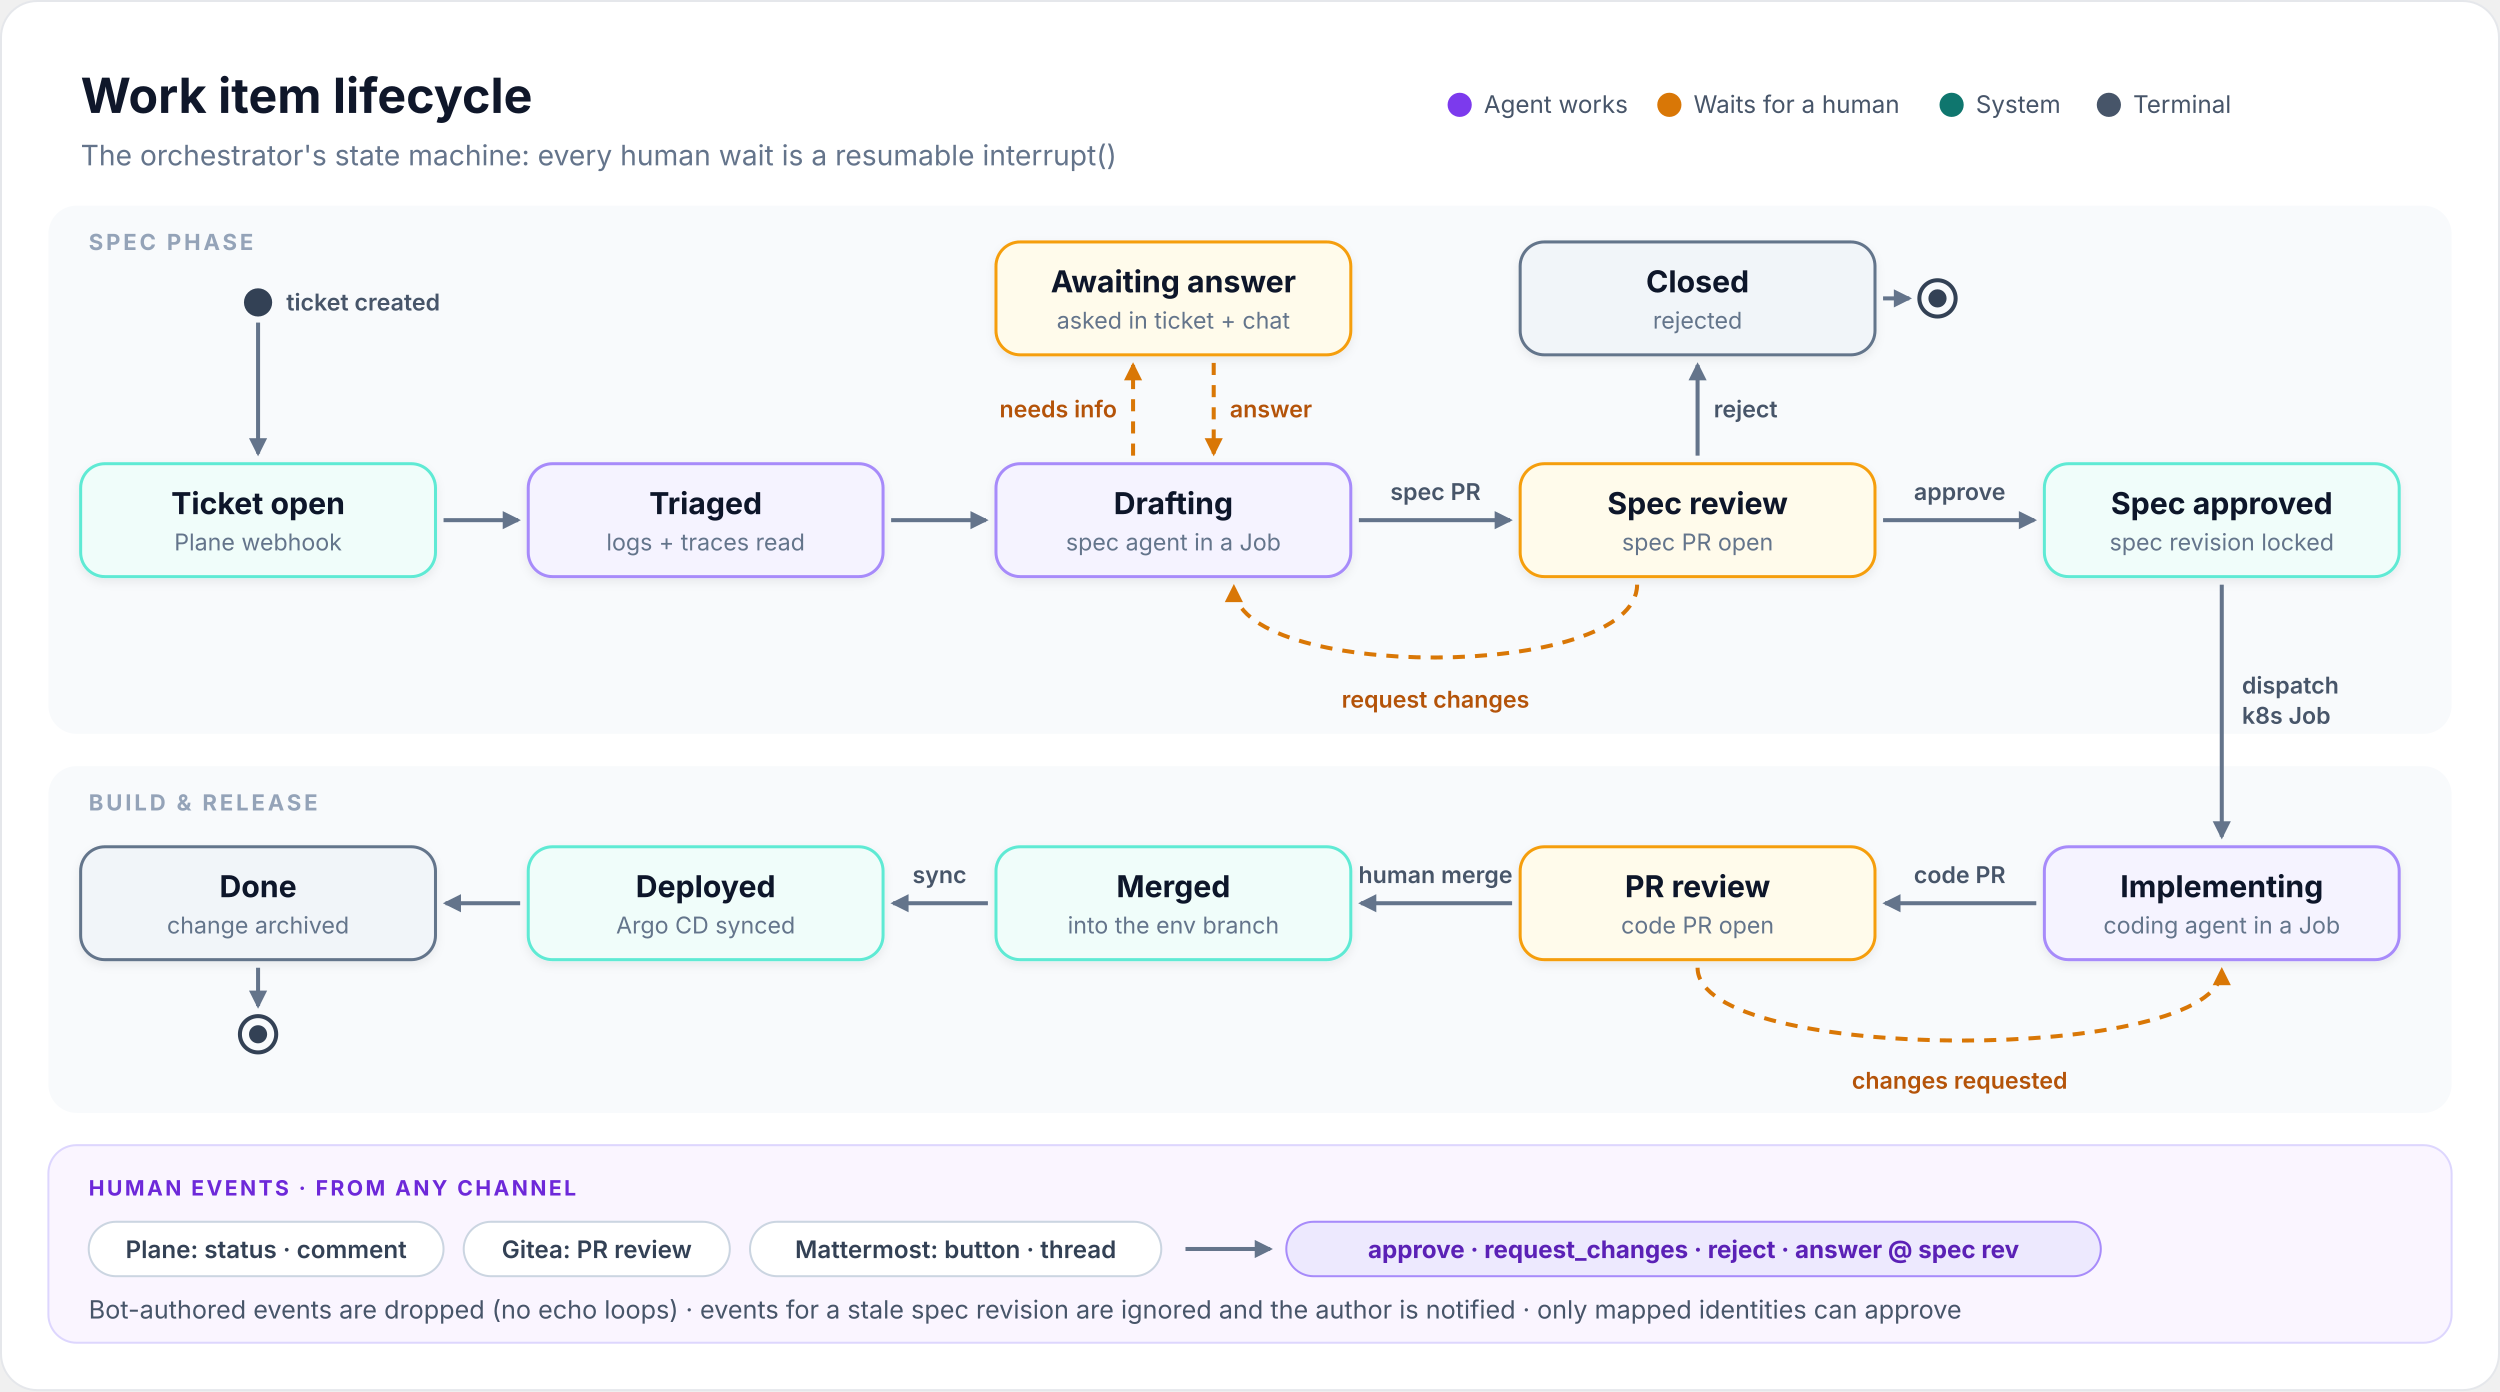
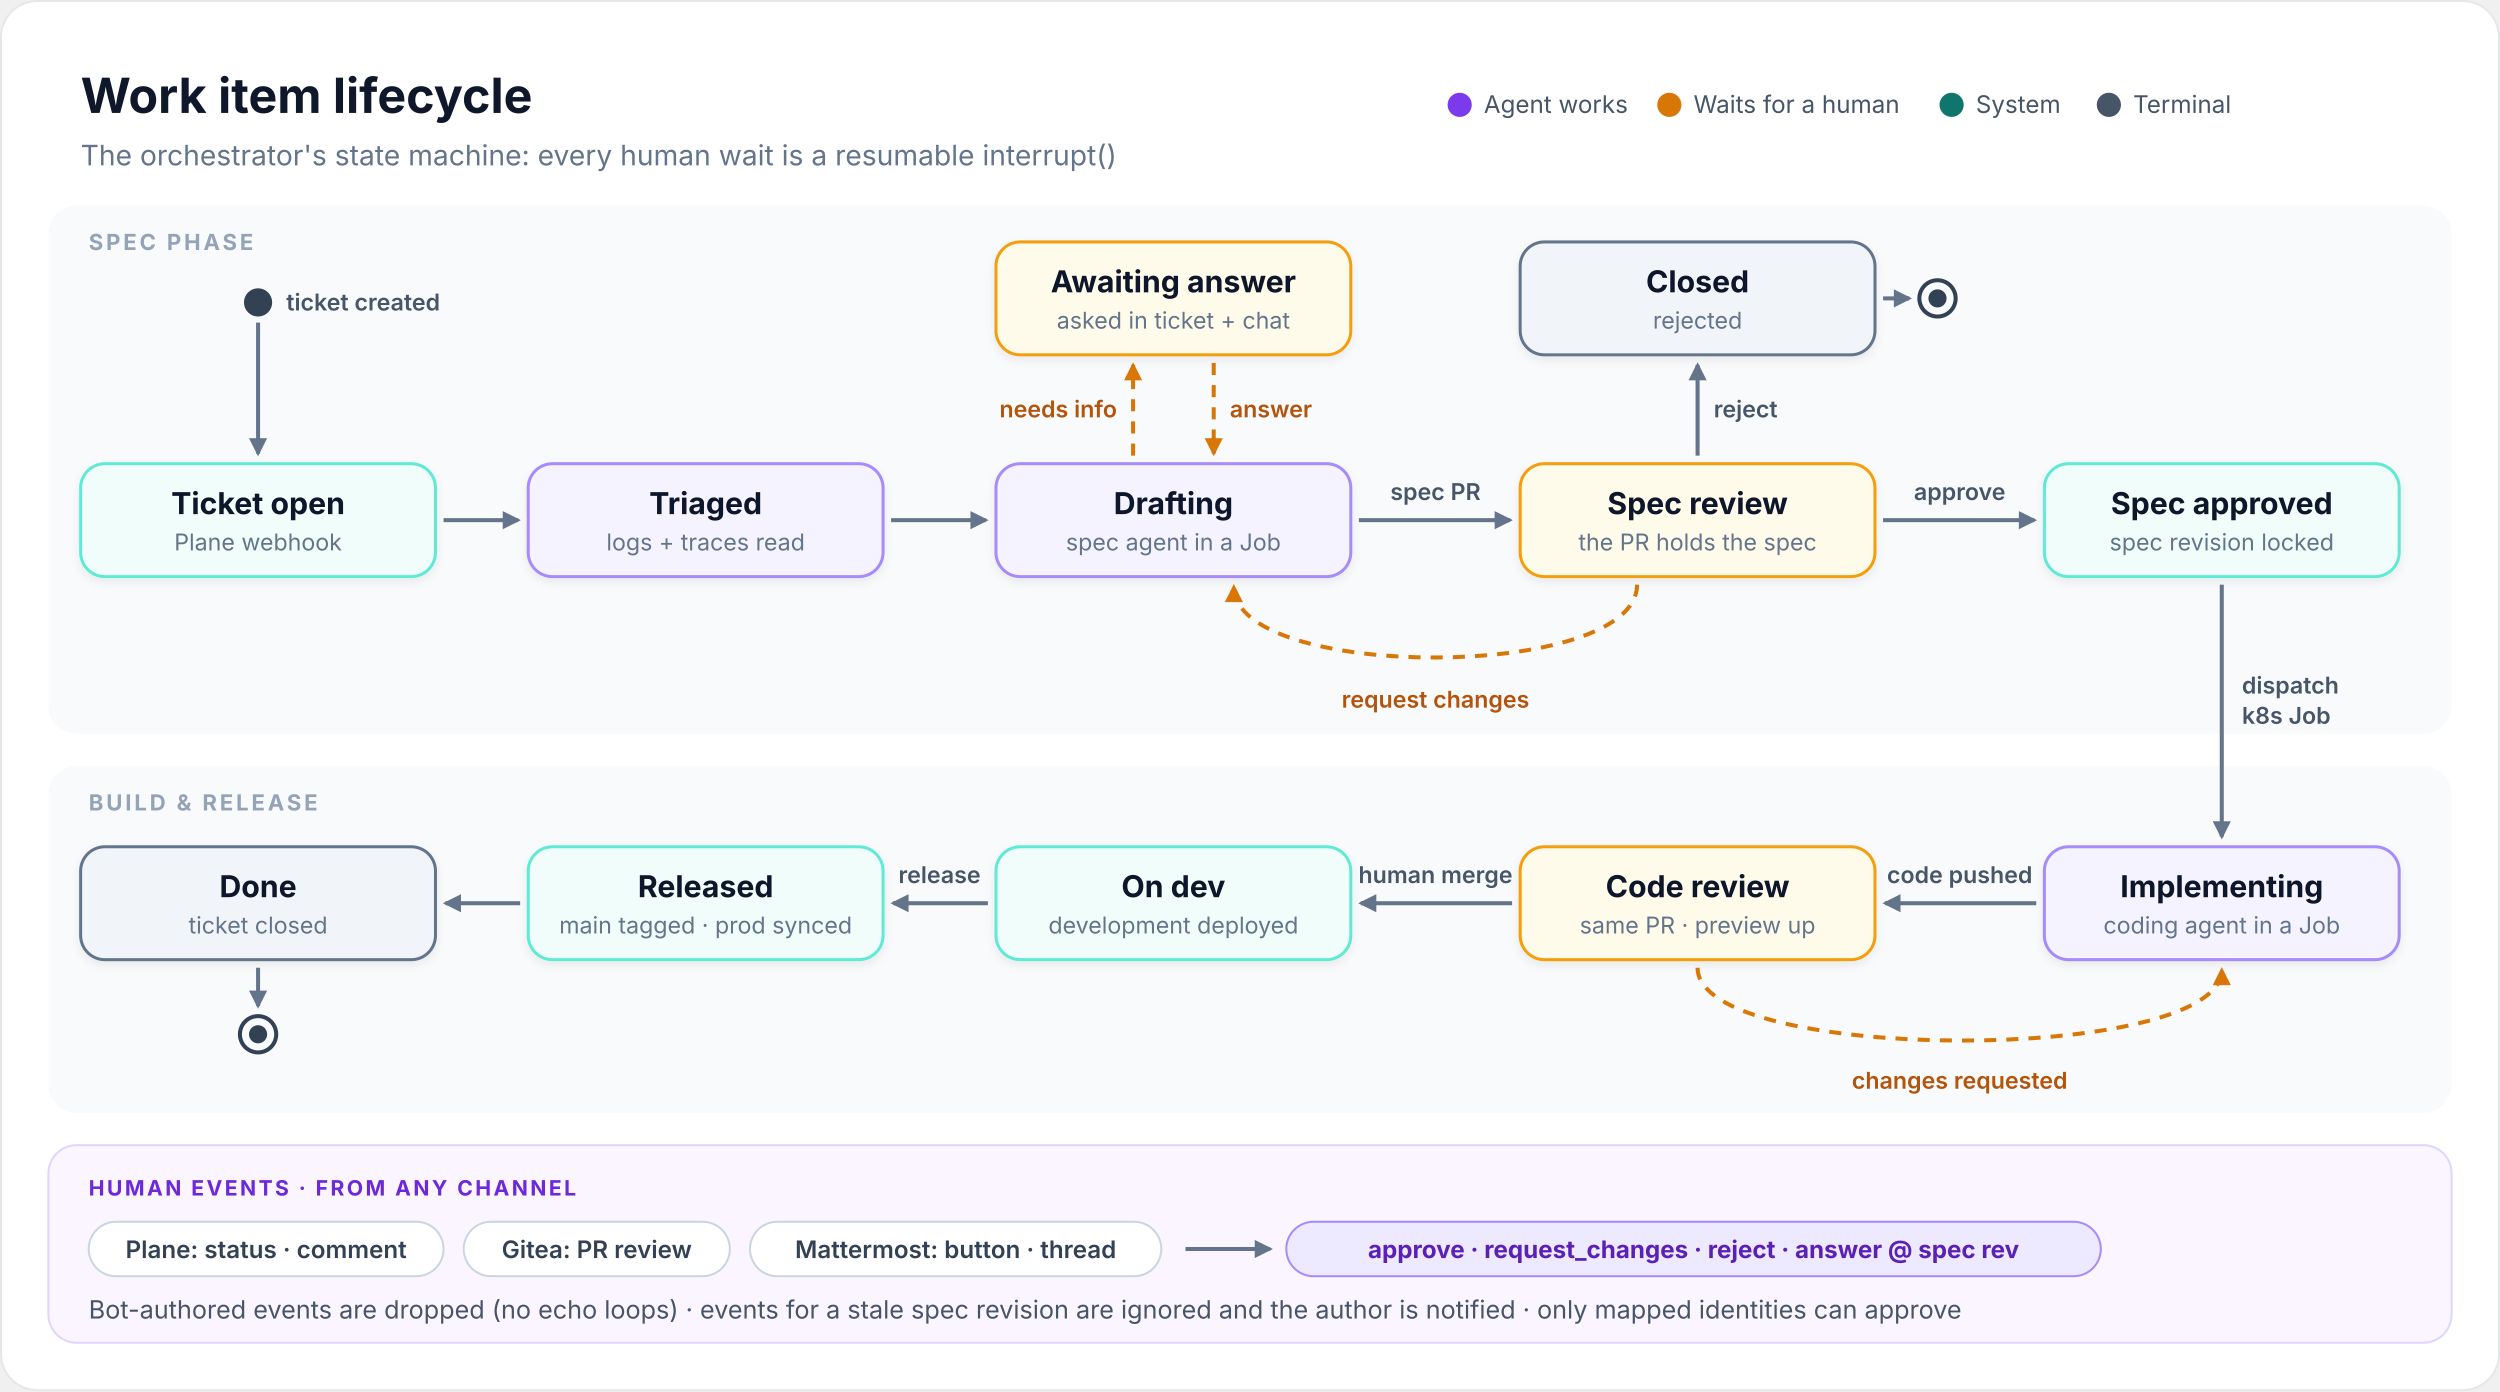
<svg xmlns="http://www.w3.org/2000/svg" viewBox="0 0 1240 690" width="1240" height="690" role="img" aria-labelledby="title desc">
  <style>
    .bg { fill: #ffffff; stroke: #e5e7eb; }
    text { font-family: Inter, -apple-system, "Segoe UI", Roboto, Helvetica, Arial, sans-serif; }
    .h1 { font-size: 24px; font-weight: 700; fill: #0f172a; }
    .h2 { font-size: 14px; fill: #64748b; }
    .phase { font-size: 11px; font-weight: 700; letter-spacing: 1.4px; fill: #94a3b8; }
    .st { font-size: 15px; font-weight: 700; fill: #0f172a; }
    .sub { font-size: 11.5px; fill: #64748b; }
    .lbl { font-size: 11.5px; font-weight: 600; fill: #475569; }
    .lbl-h { font-size: 11.5px; font-weight: 600; fill: #b45309; }
    .lg { font-size: 12px; fill: #475569; }
    .txt { font-size: 12.5px; fill: #475569; }
    .kick { font-size: 10.5px; font-weight: 700; letter-spacing: 1.2px; fill: #6d28d9; }
    .chip-t { font-size: 12px; font-weight: 600; fill: #334155; }
    .chip-tb { font-size: 12px; font-weight: 700; fill: #5b21b6; }

    .band { fill: #f8fafc; }
    .c-agent { fill: #f5f3ff; stroke: #a78bfa; stroke-width: 1.5; }   .a-agent { fill: #7c3aed; }
    .c-human { fill: #fffbeb; stroke: #f59e0b; stroke-width: 1.5; }   .a-human { fill: #d97706; }
    .c-sys   { fill: #f0fdfa; stroke: #5eead4; stroke-width: 1.5; }   .a-sys   { fill: #0f766e; }
    .c-term  { fill: #f1f5f9; stroke: #64748b; stroke-width: 1.5; }   .a-term  { fill: #475569; }
    .c-term2 { fill: none; stroke: #64748b; stroke-width: 1; }
    .panel { fill: #faf5ff; stroke: #ddd6fe; }
    .chip  { fill: #ffffff; stroke: #cbd5e1; }
    .chip-b { fill: #ede9fe; stroke: #a78bfa; }
    .dot { fill: #334155; }
    .ring { fill: none; stroke: #334155; stroke-width: 2; }

    .edge { stroke: #64748b; stroke-width: 2; fill: none; }
    .edge-h { stroke: #d97706; stroke-width: 2; fill: none; stroke-dasharray: 6 5; }
    .ah { fill: #64748b; }
    .ah-h { fill: #d97706; }

    @media (prefers-color-scheme: dark) {
      .bg { fill: #0d1117; stroke: #30363d; }
      .h1, .st { fill: #f0f6fc; }
      .h2, .sub { fill: #8b949e; }
      .phase { fill: #6e7681; }
      .lbl, .lg, .txt { fill: #b1bac4; }
      .lbl-h { fill: #fbbf24; }
      .kick { fill: #c4b5fd; }
      .chip-t { fill: #e6edf3; }
      .chip-tb { fill: #ddd6fe; }
      .band { fill: #11161d; }
      .c-agent { fill: #1e1633; stroke: #7c3aed; }   .a-agent { fill: #8b5cf6; }
      .c-human { fill: #261c0c; stroke: #d97706; }   .a-human { fill: #f59e0b; }
      .c-sys   { fill: #0b2420; stroke: #0f766e; }   .a-sys   { fill: #14b8a6; }
      .c-term  { fill: #161b22; stroke: #6e7681; }   .a-term  { fill: #8b949e; }
      .c-term2 { stroke: #6e7681; }
      .panel { fill: #140f22; stroke: #3b2a63; }
      .chip  { fill: #0d1117; stroke: #30363d; }
      .chip-b { fill: #2a1f4a; stroke: #6d28d9; }
      .dot { fill: #c9d1d9; }
      .ring { stroke: #c9d1d9; }
      .edge { stroke: #8b949e; }
      .edge-h { stroke: #f59e0b; }
      .ah { fill: #8b949e; }
      .ah-h { fill: #f59e0b; }
    }
  </style>
  <defs>
    <marker id="ah" viewBox="0 0 10 10" refX="8.5" refY="5" markerWidth="9" markerHeight="9" markerUnits="userSpaceOnUse" orient="auto">
      <path class="ah" d="M0,0 L10,5 L0,10 z" />
    </marker>
    <marker id="ahh" viewBox="0 0 10 10" refX="8.5" refY="5" markerWidth="9" markerHeight="9" markerUnits="userSpaceOnUse" orient="auto">
      <path class="ah-h" d="M0,0 L10,5 L0,10 z" />
    </marker>
    <filter id="sh" x="-10%" y="-10%" width="120%" height="140%">
      <feDropShadow dx="0" dy="2" stdDeviation="2.5" flood-color="#0f172a" flood-opacity="0.07" />
    </filter>
  </defs>
  <rect class="bg" x="0.5" y="0.5" width="1239" height="689" rx="18" />
  <text class="h1" x="40" y="56">Work item lifecycle</text>
  <text class="h2" x="40" y="82">The orchestrator's state machine: every human wait is a resumable interrupt()</text>
  <g transform="translate(724,52)">
    <circle class="a-agent" cx="0" cy="0" r="6" />
    <text class="lg" x="12" y="4">Agent works</text>
    <circle class="a-human" cx="104" cy="0" r="6" />
    <text class="lg" x="116" y="4">Waits for a human</text>
    <circle class="a-sys" cx="244" cy="0" r="6" />
    <text class="lg" x="256" y="4">System</text>
    <circle class="a-term" cx="322" cy="0" r="6" />
    <text class="lg" x="334" y="4">Terminal</text>
  </g>
  <rect class="band" x="24" y="102" width="1192" height="262" rx="14" />
  <rect class="band" x="24" y="380" width="1192" height="172" rx="14" />
  <text class="phase" x="44" y="124">SPEC PHASE</text>
  <text class="phase" x="44" y="402">BUILD &amp; RELEASE</text>
  <circle class="dot" cx="128" cy="150" r="7" />
  <text class="lbl" x="142" y="154">ticket created</text>
  <line class="edge" x1="128" y1="160" x2="128" y2="225" marker-end="url(#ah)" />
  <g transform="translate(40,230)" filter="url(#sh)">
    <rect class="c-sys" width="176" height="56" rx="12" />
    <text class="st" x="88" y="25" text-anchor="middle">Ticket open</text>
    <text class="sub" x="88" y="43" text-anchor="middle">Plane webhook</text>
  </g>
  <g transform="translate(262,230)" filter="url(#sh)">
    <rect class="c-agent" width="176" height="56" rx="12" />
    <text class="st" x="88" y="25" text-anchor="middle">Triaged</text>
    <text class="sub" x="88" y="43" text-anchor="middle">logs + traces read</text>
  </g>
  <g transform="translate(494,230)" filter="url(#sh)">
    <rect class="c-agent" width="176" height="56" rx="12" />
    <text class="st" x="88" y="25" text-anchor="middle">Drafting</text>
    <text class="sub" x="88" y="43" text-anchor="middle">spec agent in a Job</text>
  </g>
  <g transform="translate(494,120)" filter="url(#sh)">
    <rect class="c-human" width="176" height="56" rx="12" />
    <text class="st" x="88" y="25" text-anchor="middle">Awaiting answer</text>
    <text class="sub" x="88" y="43" text-anchor="middle">asked in ticket + chat</text>
  </g>
  <g transform="translate(754,230)" filter="url(#sh)">
    <rect class="c-human" width="176" height="56" rx="12" />
    <text class="st" x="88" y="25" text-anchor="middle">Spec review</text>
-     <text class="sub" x="88" y="43" text-anchor="middle">spec PR open</text>
+     <text class="sub" x="88" y="43" text-anchor="middle">the PR holds the spec</text>
  </g>
  <g transform="translate(754,120)" filter="url(#sh)">
    <rect class="c-term" width="176" height="56" rx="12" />
    <text class="st" x="88" y="25" text-anchor="middle">Closed</text>
    <text class="sub" x="88" y="43" text-anchor="middle">rejected</text>
  </g>
  <g transform="translate(1014,230)" filter="url(#sh)">
    <rect class="c-sys" width="176" height="56" rx="12" />
    <text class="st" x="88" y="25" text-anchor="middle">Spec approved</text>
    <text class="sub" x="88" y="43" text-anchor="middle">spec revision locked</text>
  </g>
  <line class="edge" x1="220" y1="258" x2="257" y2="258" marker-end="url(#ah)" />
  <line class="edge" x1="442" y1="258" x2="489" y2="258" marker-end="url(#ah)" />
  <line class="edge" x1="674" y1="258" x2="749" y2="258" marker-end="url(#ah)" />
  <text class="lbl" x="712" y="248" text-anchor="middle">spec PR</text>
  <line class="edge" x1="934" y1="258" x2="1009" y2="258" marker-end="url(#ah)" />
  <text class="lbl" x="972" y="248" text-anchor="middle">approve</text>
  <line class="edge-h" x1="562" y1="226" x2="562" y2="181" marker-end="url(#ahh)" />
  <text class="lbl-h" x="554" y="207" text-anchor="end">needs info</text>
  <line class="edge-h" x1="602" y1="180" x2="602" y2="225" marker-end="url(#ahh)" />
  <text class="lbl-h" x="610" y="207">answer</text>
  <line class="edge" x1="842" y1="226" x2="842" y2="181" marker-end="url(#ah)" />
  <text class="lbl" x="850" y="207">reject</text>
  <line class="edge" x1="934" y1="148" x2="947" y2="148" marker-end="url(#ah)" />
  <circle class="ring" cx="961" cy="148" r="9" />
  <circle class="dot" cx="961" cy="148" r="4.5" />
  <path class="edge-h" d="M812,290 C812,338 612,338 612,291" marker-end="url(#ahh)" />
  <text class="lbl-h" x="712" y="351" text-anchor="middle">request changes</text>
  <line class="edge" x1="1102" y1="290" x2="1102" y2="415" marker-end="url(#ah)" />
  <text class="lbl" x="1112" y="344">dispatch</text>
  <text class="lbl" x="1112" y="359">k8s Job</text>
  <g transform="translate(1014,420)" filter="url(#sh)">
    <rect class="c-agent" width="176" height="56" rx="12" />
    <text class="st" x="88" y="25" text-anchor="middle">Implementing</text>
    <text class="sub" x="88" y="43" text-anchor="middle">coding agent in a Job</text>
  </g>
  <g transform="translate(754,420)" filter="url(#sh)">
    <rect class="c-human" width="176" height="56" rx="12" />
-     <text class="st" x="88" y="25" text-anchor="middle">PR review</text>
-     <text class="sub" x="88" y="43" text-anchor="middle">code PR open</text>
+     <text class="st" x="88" y="25" text-anchor="middle">Code review</text>
+     <text class="sub" x="88" y="43" text-anchor="middle">same PR · preview up</text>
  </g>
  <g transform="translate(494,420)" filter="url(#sh)">
    <rect class="c-sys" width="176" height="56" rx="12" />
-     <text class="st" x="88" y="25" text-anchor="middle">Merged</text>
-     <text class="sub" x="88" y="43" text-anchor="middle">into the env branch</text>
+     <text class="st" x="88" y="25" text-anchor="middle">On dev</text>
+     <text class="sub" x="88" y="43" text-anchor="middle">development deployed</text>
  </g>
  <g transform="translate(262,420)" filter="url(#sh)">
    <rect class="c-sys" width="176" height="56" rx="12" />
-     <text class="st" x="88" y="25" text-anchor="middle">Deployed</text>
-     <text class="sub" x="88" y="43" text-anchor="middle">Argo CD synced</text>
+     <text class="st" x="88" y="25" text-anchor="middle">Released</text>
+     <text class="sub" x="88" y="43" text-anchor="middle">main tagged · prod synced</text>
  </g>
  <g transform="translate(40,420)" filter="url(#sh)">
    <rect class="c-term" width="176" height="56" rx="12" />
    <text class="st" x="88" y="25" text-anchor="middle">Done</text>
-     <text class="sub" x="88" y="43" text-anchor="middle">change archived</text>
+     <text class="sub" x="88" y="43" text-anchor="middle">ticket closed</text>
  </g>
  <line class="edge" x1="1010" y1="448" x2="935" y2="448" marker-end="url(#ah)" />
-   <text class="lbl" x="972" y="438" text-anchor="middle">code PR</text>
+   <text class="lbl" x="972" y="438" text-anchor="middle">code pushed</text>
  <line class="edge" x1="750" y1="448" x2="675" y2="448" marker-end="url(#ah)" />
  <text class="lbl" x="712" y="438" text-anchor="middle">human merge</text>
  <line class="edge" x1="490" y1="448" x2="443" y2="448" marker-end="url(#ah)" />
-   <text class="lbl" x="466" y="438" text-anchor="middle">sync</text>
+   <text class="lbl" x="466" y="438" text-anchor="middle">release</text>
  <line class="edge" x1="258" y1="448" x2="221" y2="448" marker-end="url(#ah)" />
  <path class="edge-h" d="M842,480 C842,528 1102,528 1102,481" marker-end="url(#ahh)" />
  <text class="lbl-h" x="972" y="540" text-anchor="middle">changes requested</text>
  <line class="edge" x1="128" y1="480" x2="128" y2="499" marker-end="url(#ah)" />
  <circle class="ring" cx="128" cy="513" r="9" />
  <circle class="dot" cx="128" cy="513" r="4.5" />
  <rect class="panel" x="24" y="568" width="1192" height="98" rx="14" />
  <text class="kick" x="44" y="593">HUMAN EVENTS · FROM ANY CHANNEL</text>
  <rect class="chip" x="44" y="606" width="176" height="27" rx="13.5" />
  <text class="chip-t" x="132" y="624" text-anchor="middle">Plane: status · comment</text>
  <rect class="chip" x="230" y="606" width="132" height="27" rx="13.5" />
  <text class="chip-t" x="296" y="624" text-anchor="middle">Gitea: PR review</text>
  <rect class="chip" x="372" y="606" width="204" height="27" rx="13.5" />
  <text class="chip-t" x="474" y="624" text-anchor="middle">Mattermost: button · thread</text>
  <line class="edge" x1="588" y1="619.5" x2="630" y2="619.5" marker-end="url(#ah)" />
  <rect class="chip-b" x="638" y="606" width="404" height="27" rx="13.5" />
  <text class="chip-tb" x="840" y="624" text-anchor="middle">approve · request_changes · reject · answer  @ spec rev</text>
  <text class="txt" x="44" y="654">Bot-authored events are dropped (no echo loops) · events for a stale spec revision are ignored and the author is notified · only mapped identities can approve</text>
</svg>
